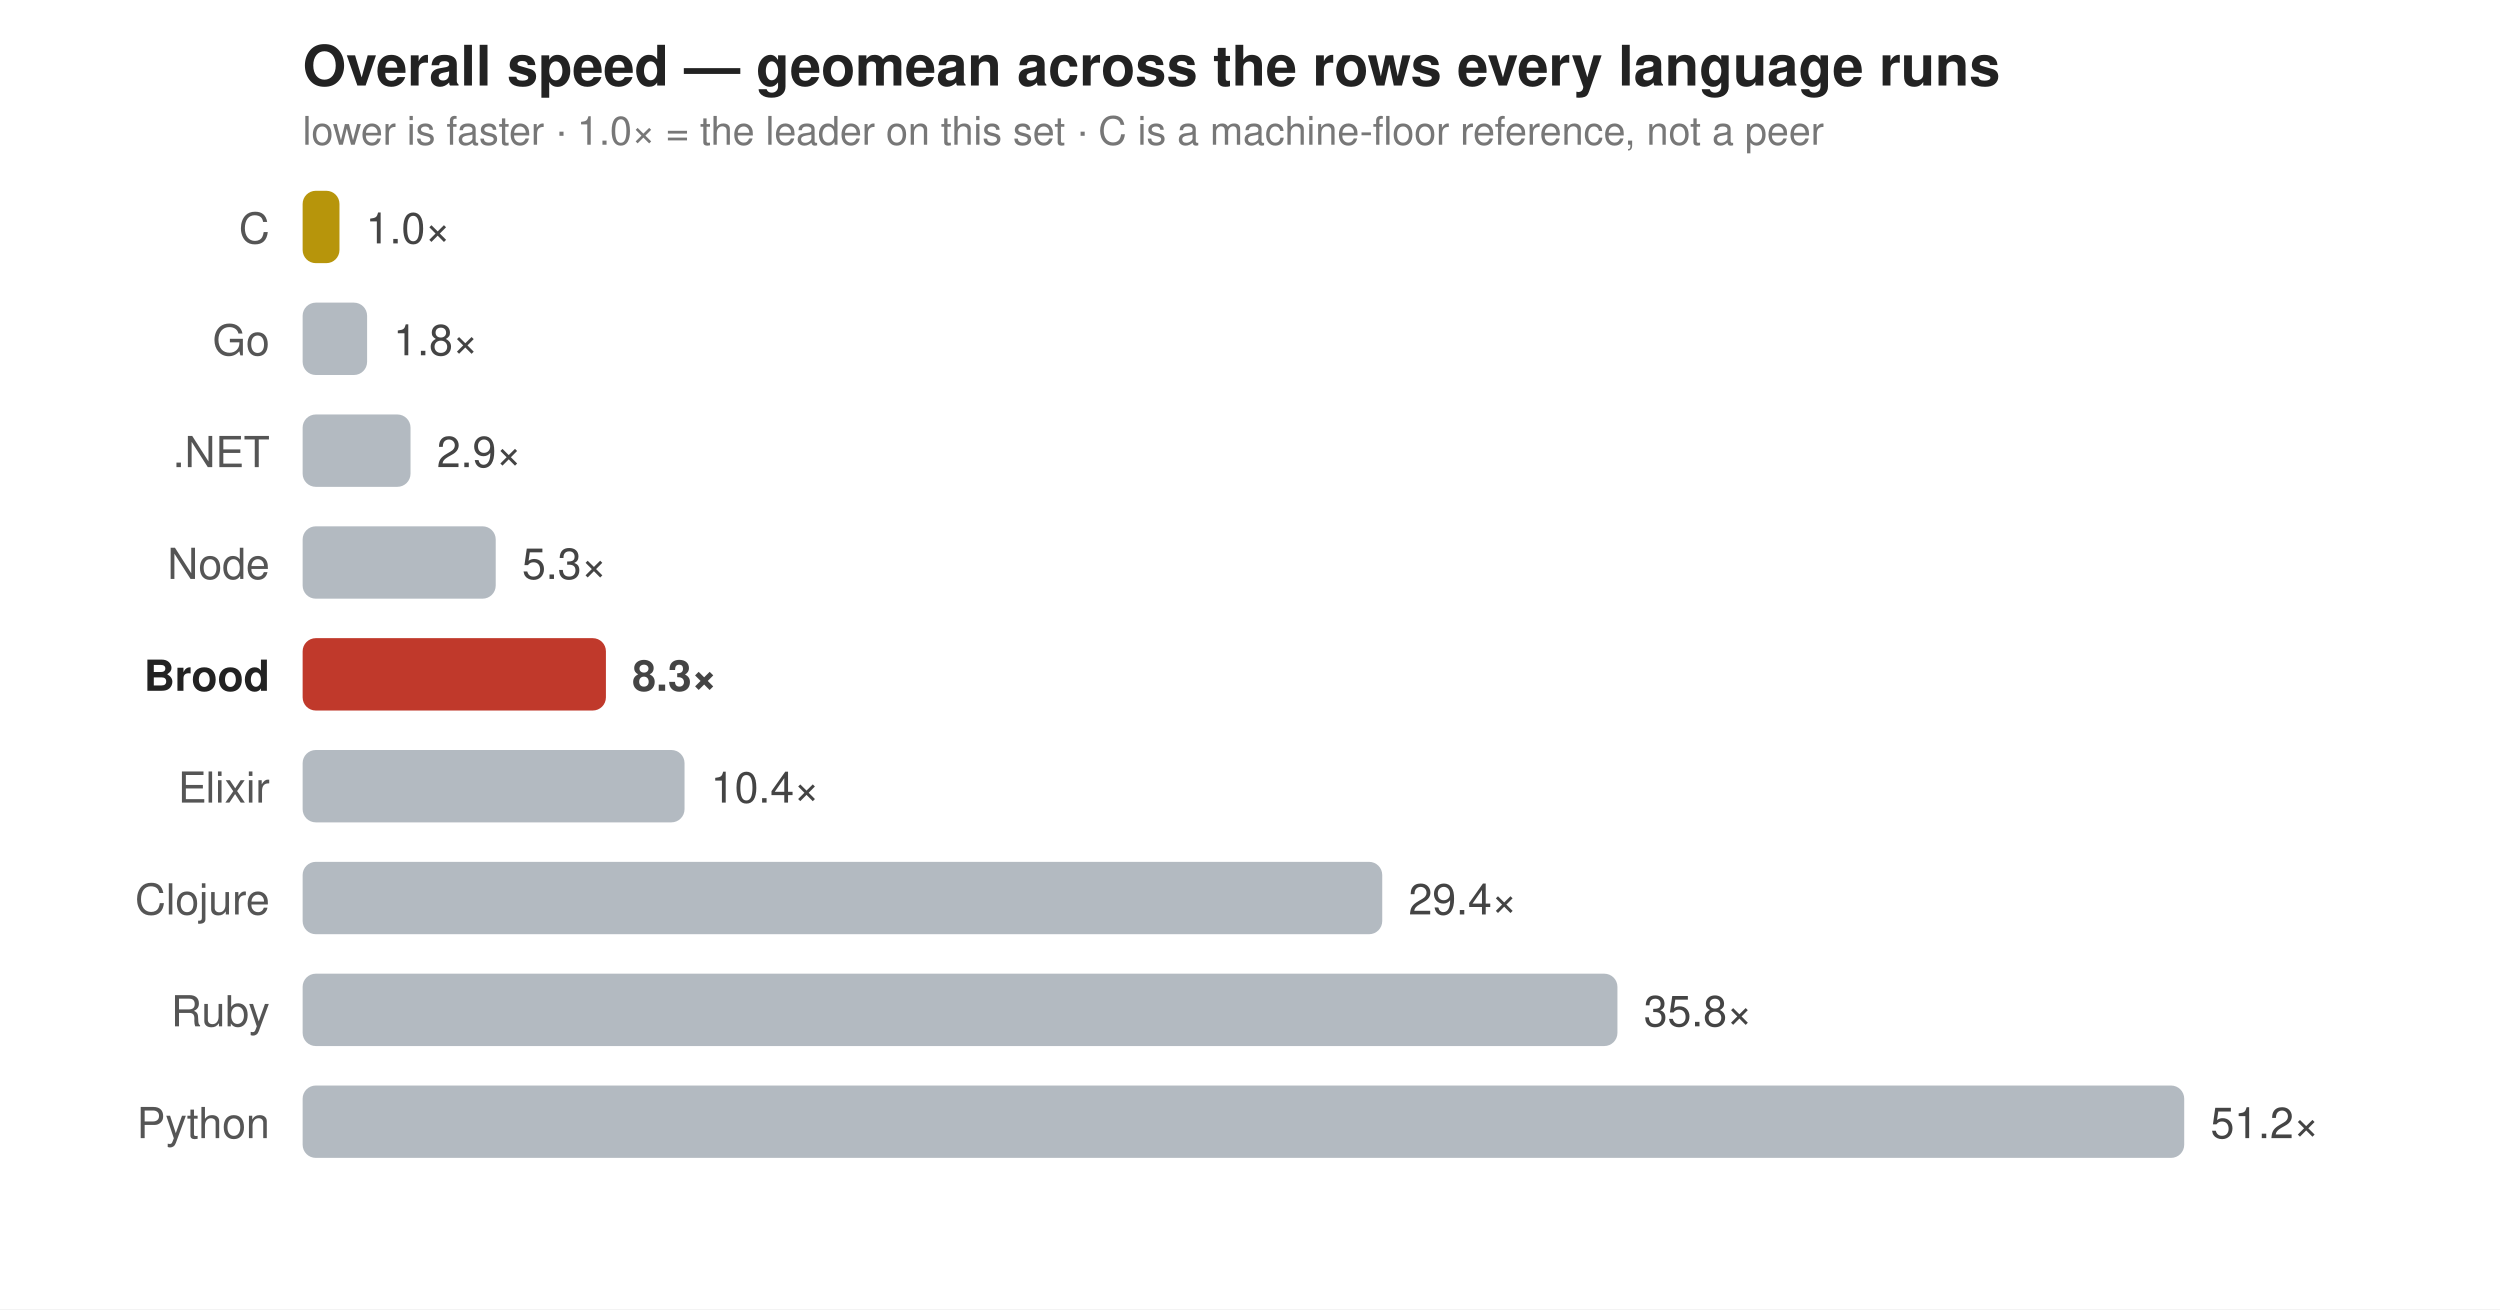
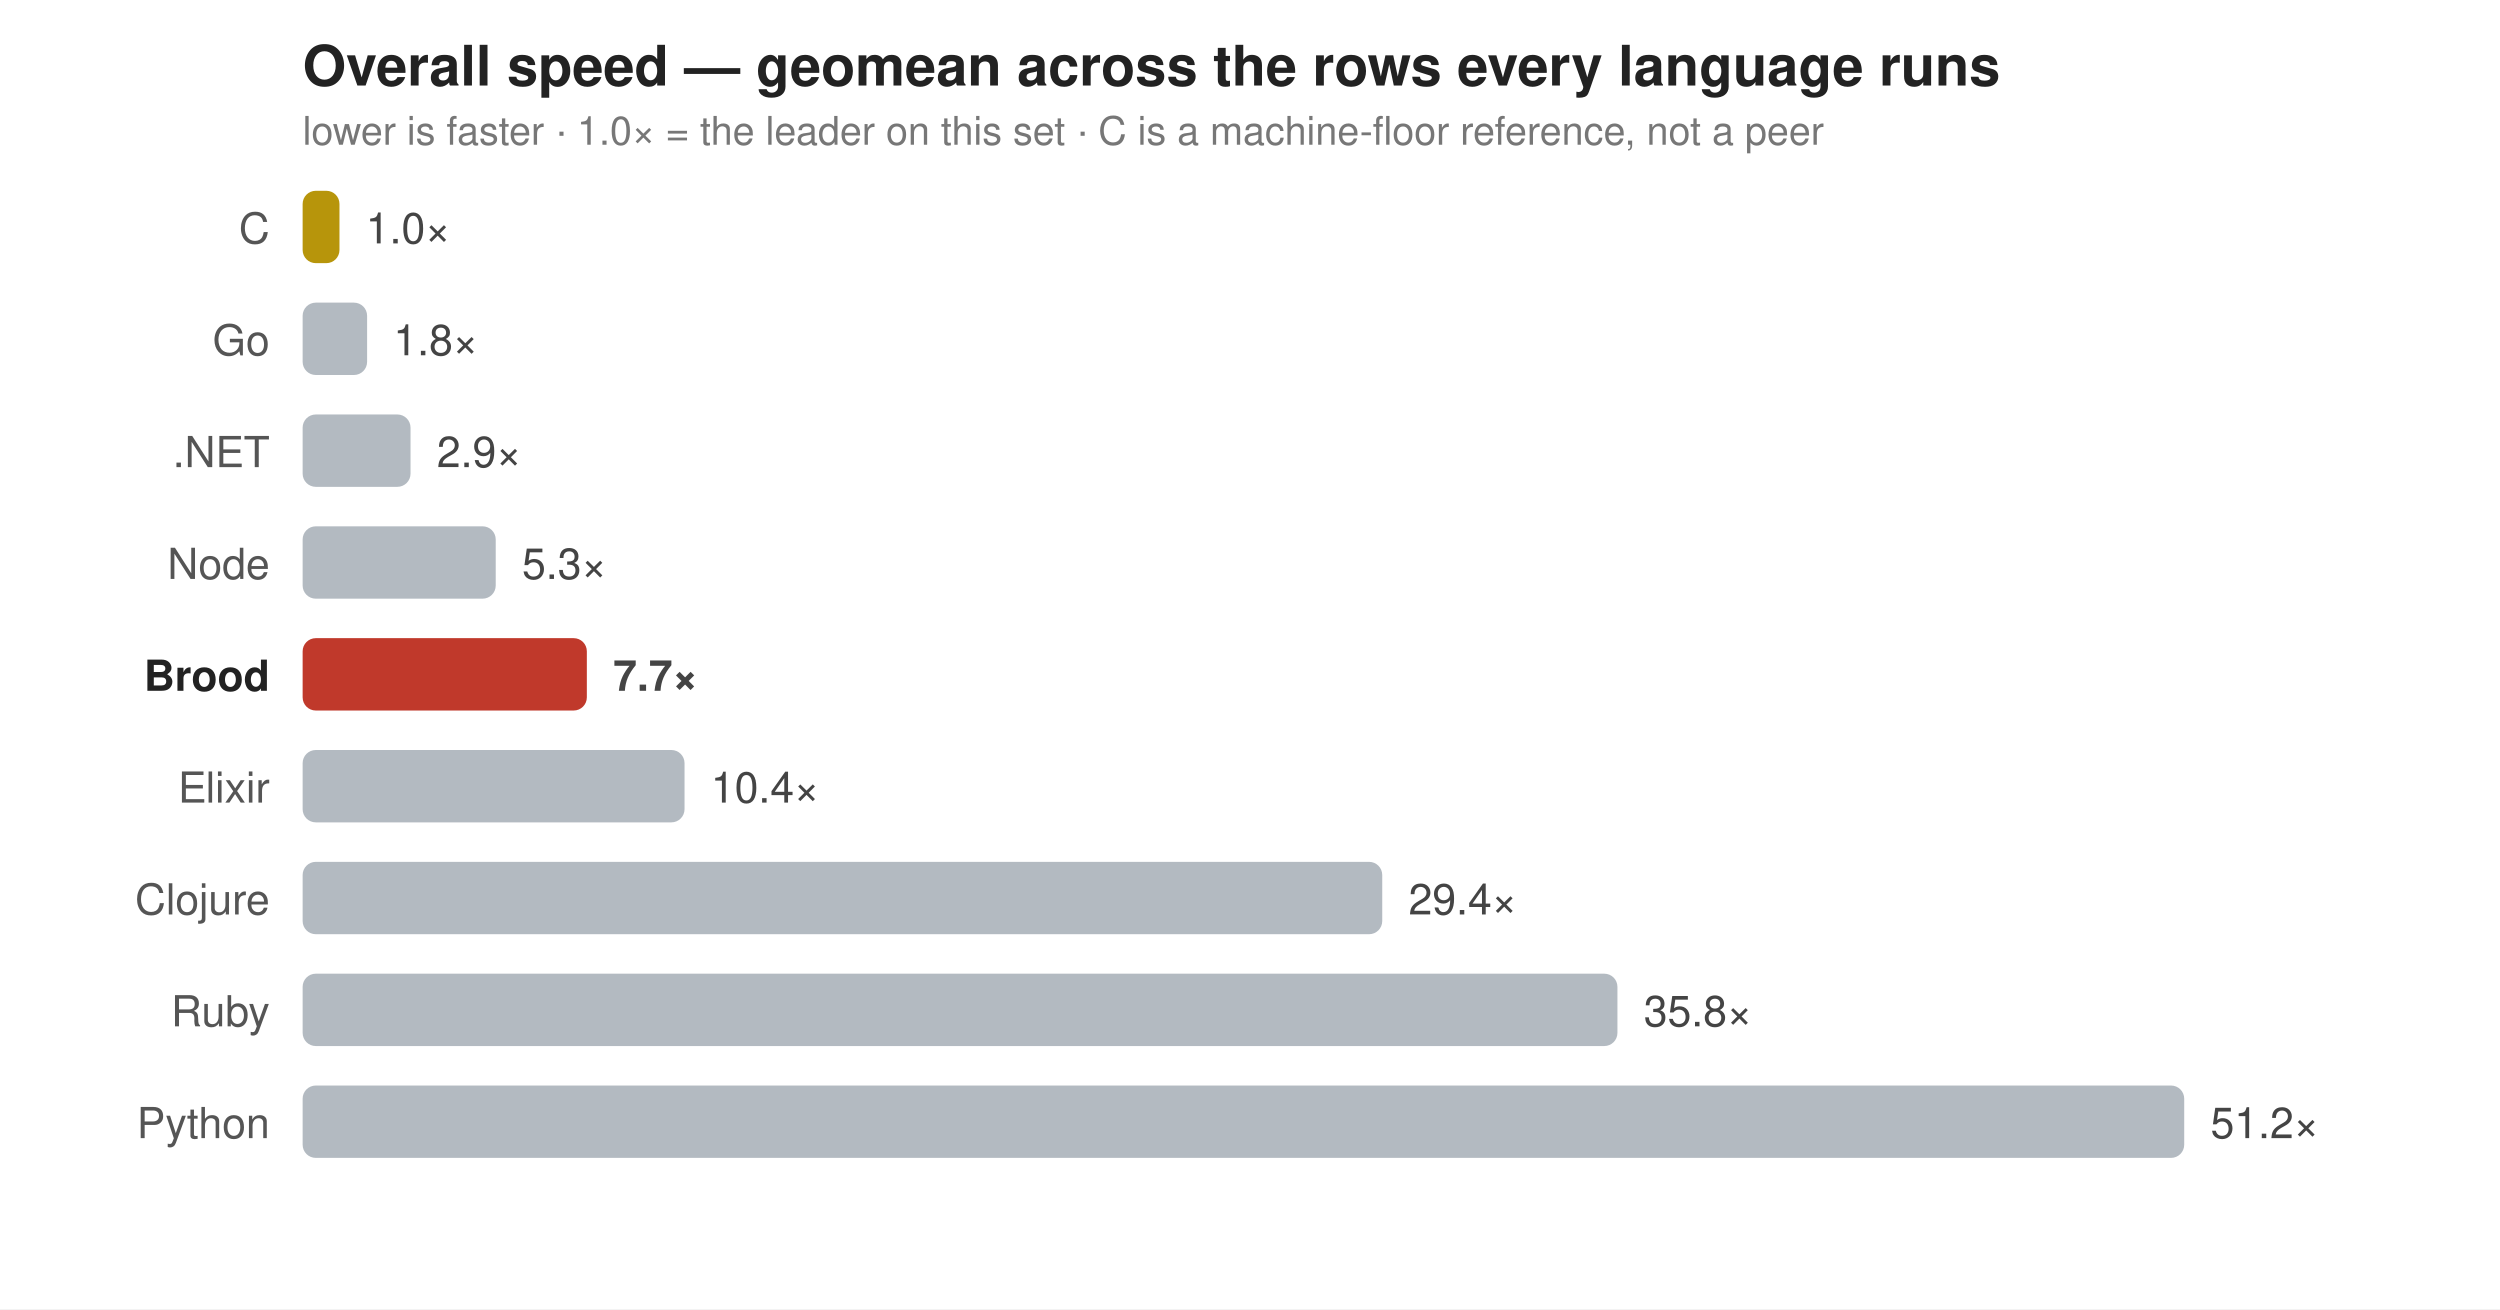
<svg xmlns="http://www.w3.org/2000/svg" width="760" height="398" viewBox="0 0 760 398" font-family="system-ui,Segoe UI,Helvetica,Arial,sans-serif">
  <rect width="760" height="398" fill="#ffffff" />
  <text x="92" y="26" font-size="17" font-weight="700" fill="#222">Overall speed — geomean across the rows every language runs</text>
  <text x="92" y="44" font-size="12" fill="#777">lower is faster · 1.0× = the leader on this set · C is a machine-floor reference, not a peer</text>
  <rect x="92" y="58" width="11.2" height="22" rx="4" fill="#b7950b" />
  <text x="82" y="74" text-anchor="end" font-size="13" font-weight="500" fill="#555">C</text>
  <text x="111.2" y="74" font-size="13" font-weight="400" fill="#444">1.0×</text>
  <rect x="92" y="92" width="19.6" height="22" rx="4" fill="#b3bac1" />
  <text x="82" y="108" text-anchor="end" font-size="13" font-weight="500" fill="#555">Go</text>
  <text x="119.6" y="108" font-size="13" font-weight="400" fill="#444">1.8×</text>
  <rect x="92" y="126" width="32.8" height="22" rx="4" fill="#b3bac1" />
  <text x="82" y="142" text-anchor="end" font-size="13" font-weight="500" fill="#555">.NET</text>
  <text x="132.8" y="142" font-size="13" font-weight="400" fill="#444">2.9×</text>
  <rect x="92" y="160" width="58.7" height="22" rx="4" fill="#b3bac1" />
  <text x="82" y="176" text-anchor="end" font-size="13" font-weight="500" fill="#555">Node</text>
  <text x="158.7" y="176" font-size="13" font-weight="400" fill="#444">5.3×</text>
-   <rect x="92" y="194" width="92.2" height="22" rx="4" fill="#c0392b" />
+   <rect x="92" y="194" width="86.4" height="22" rx="4" fill="#c0392b" />
  <text x="82" y="210" text-anchor="end" font-size="13" font-weight="700" fill="#222">Brood</text>
-   <text x="192.2" y="210" font-size="13" font-weight="700" fill="#444">8.3×</text>
+   <text x="186.4" y="210" font-size="13" font-weight="700" fill="#444">7.7×</text>
  <rect x="92" y="228" width="116.1" height="22" rx="4" fill="#b3bac1" />
  <text x="82" y="244" text-anchor="end" font-size="13" font-weight="500" fill="#555">Elixir</text>
  <text x="216.1" y="244" font-size="13" font-weight="400" fill="#444">10.4×</text>
  <rect x="92" y="262" width="328.2" height="22" rx="4" fill="#b3bac1" />
  <text x="82" y="278" text-anchor="end" font-size="13" font-weight="500" fill="#555">Clojure</text>
  <text x="428.2" y="278" font-size="13" font-weight="400" fill="#444">29.4×</text>
  <rect x="92" y="296" width="399.7" height="22" rx="4" fill="#b3bac1" />
  <text x="82" y="312" text-anchor="end" font-size="13" font-weight="500" fill="#555">Ruby</text>
  <text x="499.7" y="312" font-size="13" font-weight="400" fill="#444">35.8×</text>
  <rect x="92" y="330" width="572.0" height="22" rx="4" fill="#b3bac1" />
  <text x="82" y="346" text-anchor="end" font-size="13" font-weight="500" fill="#555">Python</text>
  <text x="672.0" y="346" font-size="13" font-weight="400" fill="#444">51.2×</text>
</svg>
